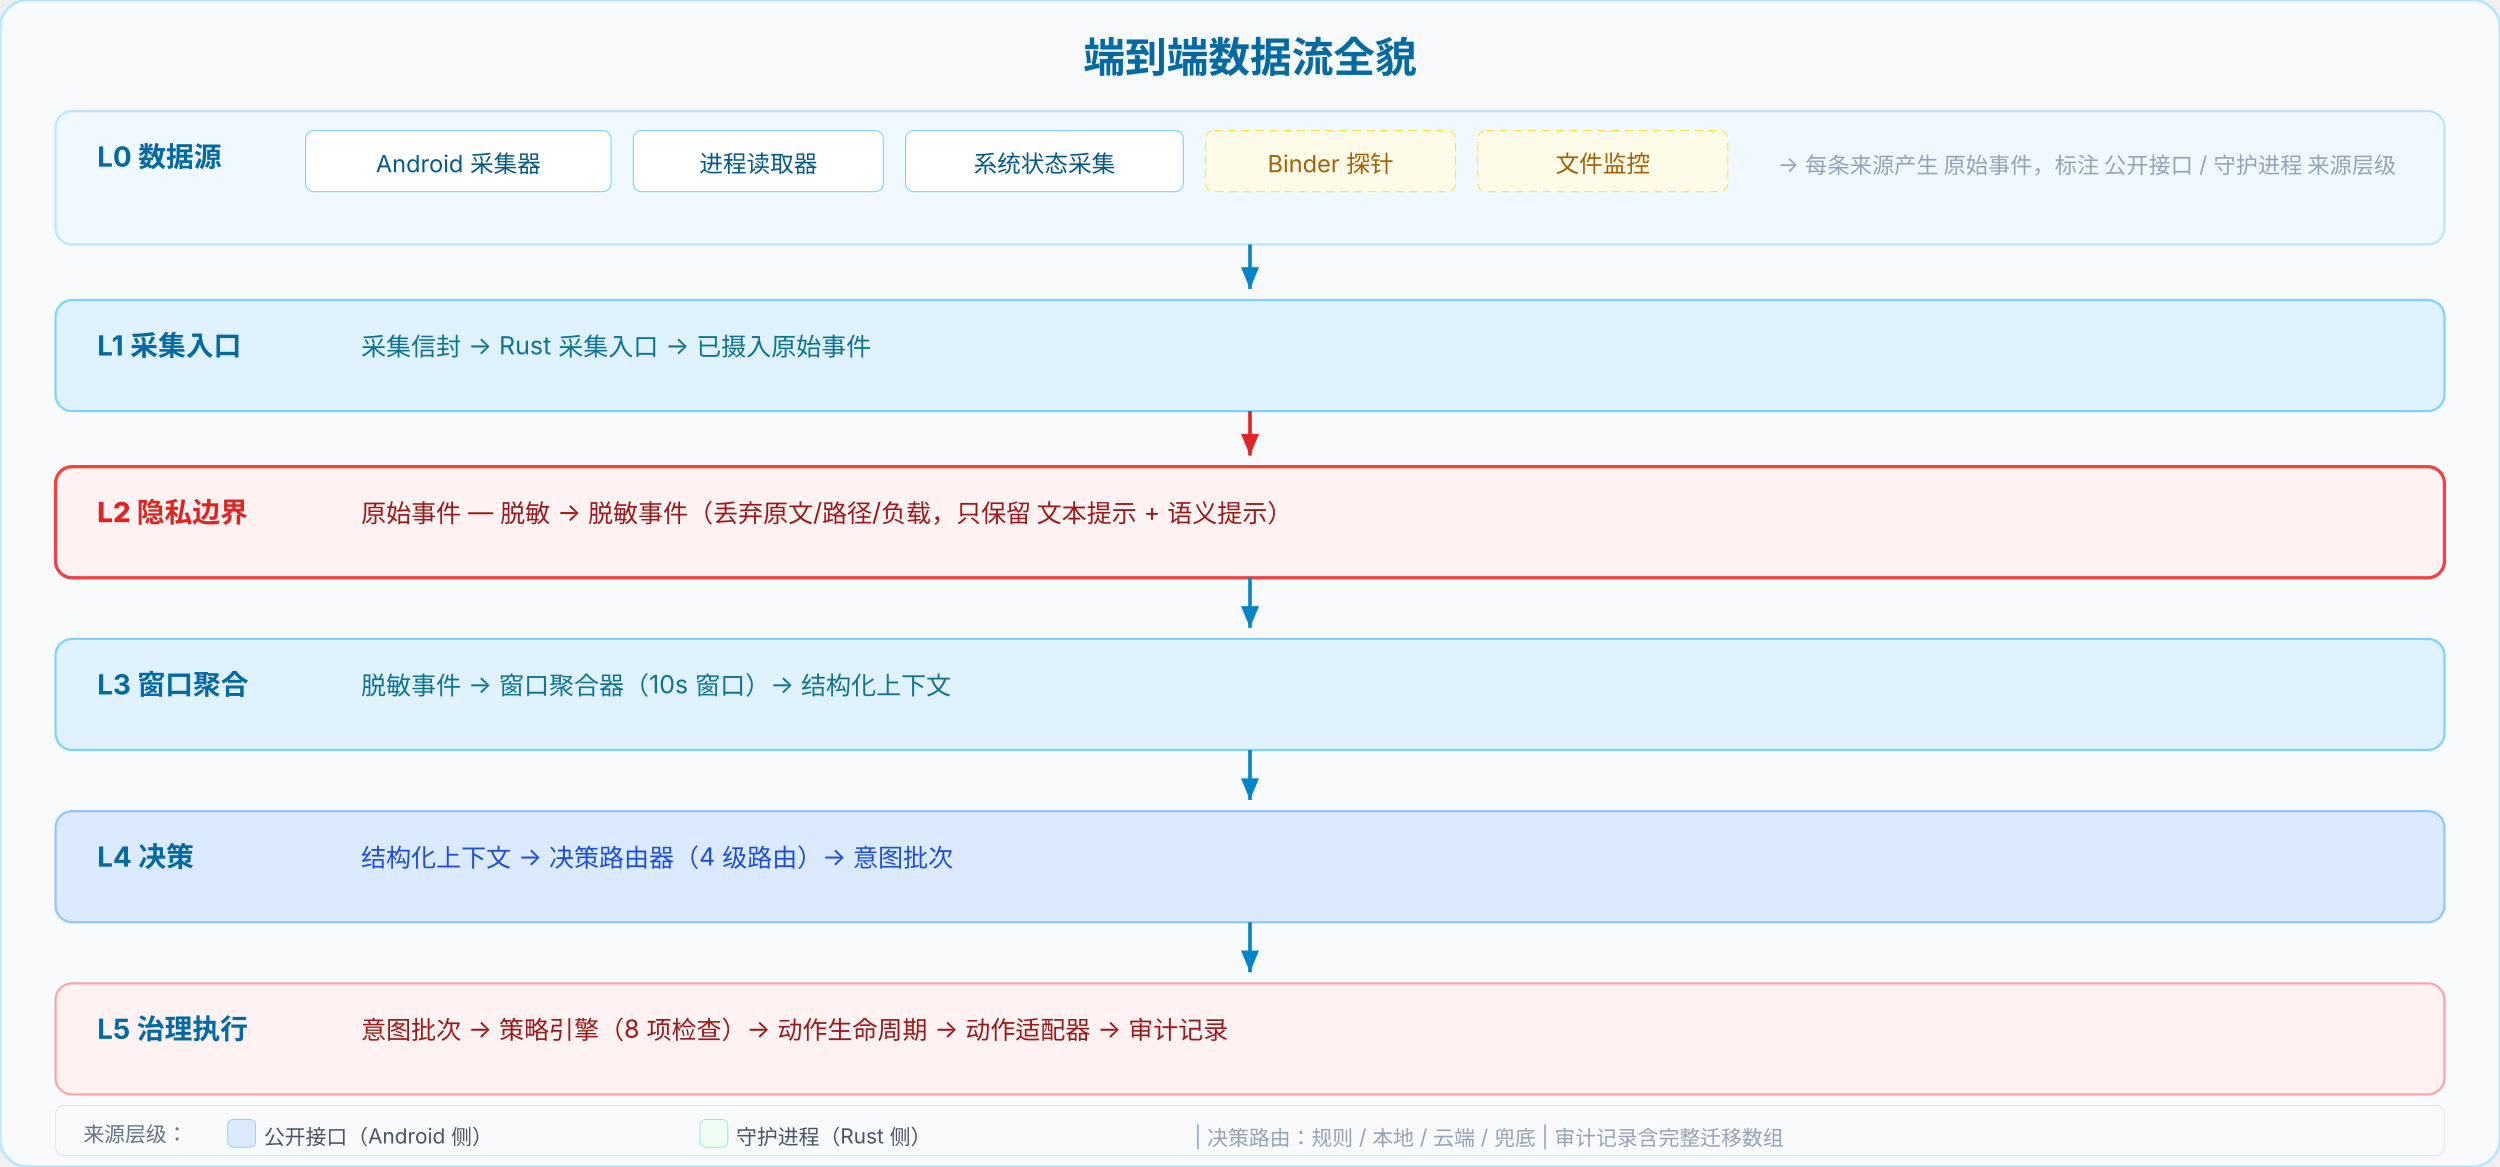
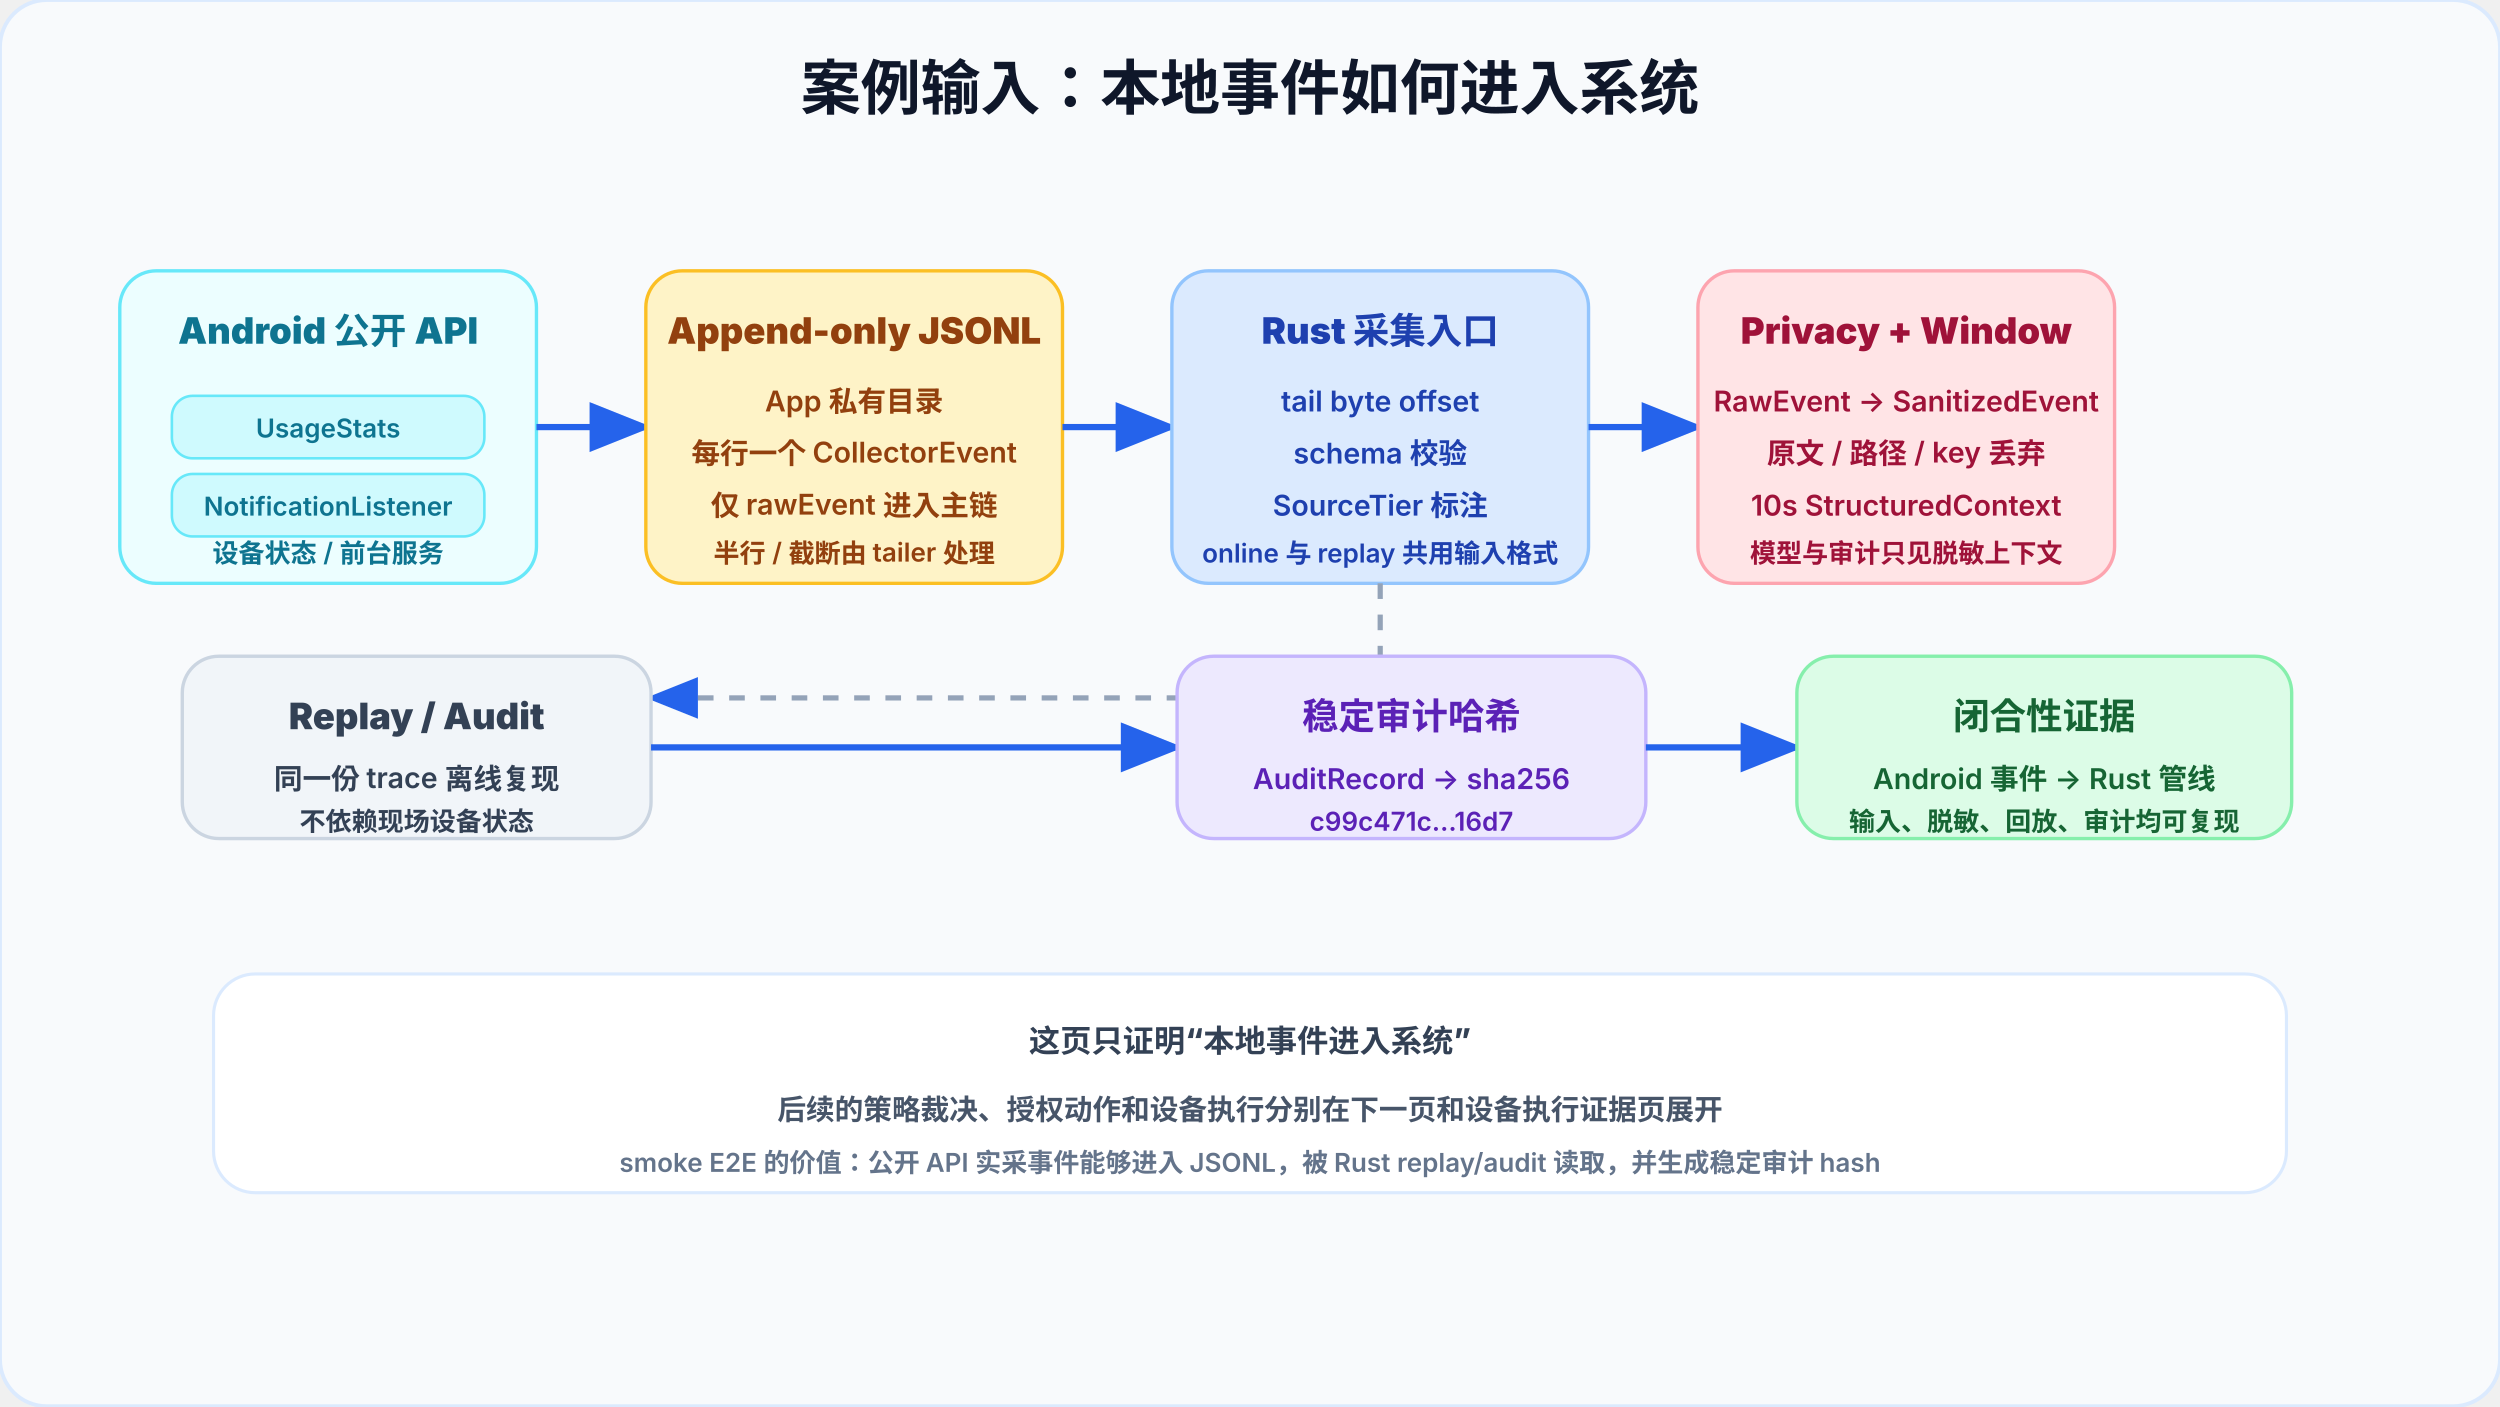
- <svg xmlns="http://www.w3.org/2000/svg" viewBox="0 0 900 420" font-family="system-ui, -apple-system, sans-serif">
+ <svg xmlns="http://www.w3.org/2000/svg" viewBox="0 0 960 540">
  <defs>
-     <marker id="arrow" markerWidth="6" markerHeight="5" refX="6" refY="2.5" orient="auto">
-       <path d="M0,0 L6,2.5 L0,5 Z" fill="#0284c7" />
+     <marker id="arrow" markerWidth="10" markerHeight="8" refX="9" refY="4" orient="auto" markerUnits="strokeWidth">
+       <path d="M0,0 L10,4 L0,8 Z" fill="#2563eb" />
    </marker>
-     <marker id="arrow-red" markerWidth="6" markerHeight="5" refX="6" refY="2.5" orient="auto">
-       <path d="M0,0 L6,2.5 L0,5 Z" fill="#dc2626" />
-     </marker>
+     <style>
+       text {
+         font-family: system-ui, -apple-system, BlinkMacSystemFont, "Segoe UI", sans-serif;
+       }
+       .title {
+         font-size: 23px;
+         font-weight: 850;
+         fill: #0f172a;
+       }
+       .step {
+         font-size: 14px;
+         font-weight: 850;
+       }
+       .sub {
+         font-size: 11px;
+         font-weight: 600;
+       }
+       .tiny {
+         font-size: 10px;
+         font-weight: 600;
+       }
+       .label {
+         font-size: 12px;
+         font-weight: 800;
+         fill: #334155;
+       }
+       .box {
+         stroke-width: 1.3;
+       }
+     </style>
  </defs>
-   <rect width="900" height="420" rx="10" fill="#f8fafc" stroke="#bae6fd" stroke-width="1" />
-   <text x="450" y="26" text-anchor="middle" font-size="15" font-weight="700" fill="#0369a1">端到端数据流全貌</text>
-   <rect x="20" y="40" width="860" height="48" rx="6" fill="#f0f9ff" stroke="#bae6fd" stroke-width="0.8" />
-   <text x="35" y="60" font-size="10" font-weight="700" fill="#0369a1">L0 数据源</text>
-   <rect x="110" y="47" width="110" height="22" rx="3" fill="#fff" stroke="#7dd3fc" stroke-width="0.4" />
-   <text x="165" y="62" text-anchor="middle" font-size="8.5" fill="#075985">Android 采集器</text>
-   <rect x="228" y="47" width="90" height="22" rx="3" fill="#fff" stroke="#7dd3fc" stroke-width="0.4" />
-   <text x="273" y="62" text-anchor="middle" font-size="8.5" fill="#075985">进程读取器</text>
-   <rect x="326" y="47" width="100" height="22" rx="3" fill="#fff" stroke="#7dd3fc" stroke-width="0.4" />
-   <text x="376" y="62" text-anchor="middle" font-size="8.5" fill="#075985">系统状态采集</text>
-   <rect x="434" y="47" width="90" height="22" rx="3" fill="#fefce8" stroke="#fde047" stroke-width="0.4" stroke-dasharray="3,2" />
-   <text x="479" y="62" text-anchor="middle" font-size="8.5" fill="#a16207">Binder 探针</text>
-   <rect x="532" y="47" width="90" height="22" rx="3" fill="#fefce8" stroke="#fde047" stroke-width="0.4" stroke-dasharray="3,2" />
-   <text x="577" y="62" text-anchor="middle" font-size="8.5" fill="#a16207">文件监控</text>
-   <text x="640" y="62" font-size="8" fill="#94a3b8">→ 每条来源产生 原始事件，标注 公开接口 / 守护进程 来源层级</text>
-   <line x1="450" y1="88" x2="450" y2="104" stroke="#0284c7" stroke-width="1.3" marker-end="url(#arrow)" />
-   <rect x="20" y="108" width="860" height="40" rx="6" fill="#e0f2fe" stroke="#7dd3fc" stroke-width="0.8" />
-   <text x="35" y="128" font-size="10" font-weight="700" fill="#0369a1">L1 采集入口</text>
-   <text x="130" y="128" font-size="9" fill="#0e7490">采集信封 → Rust 采集入口 → 已摄入原始事件</text>
-   <line x1="450" y1="148" x2="450" y2="164" stroke="#dc2626" stroke-width="1.3" marker-end="url(#arrow-red)" />
-   <rect x="20" y="168" width="860" height="40" rx="6" fill="#fef2f2" stroke="#ef4444" stroke-width="1.2" />
-   <text x="35" y="188" font-size="10" font-weight="800" fill="#dc2626">L2 隐私边界</text>
-   <text x="130" y="188" font-size="9" fill="#991b1b">原始事件 — 脱敏 → 脱敏事件（丢弃原文/路径/负载，只保留 文本提示 + 语义提示）</text>
-   <line x1="450" y1="208" x2="450" y2="226" stroke="#0284c7" stroke-width="1.3" marker-end="url(#arrow)" />
-   <rect x="20" y="230" width="860" height="40" rx="6" fill="#e0f2fe" stroke="#7dd3fc" stroke-width="0.8" />
-   <text x="35" y="250" font-size="10" font-weight="700" fill="#0369a1">L3 窗口聚合</text>
-   <text x="130" y="250" font-size="9" fill="#0e7490">脱敏事件 → 窗口聚合器（10s 窗口）→ 结构化上下文</text>
-   <line x1="450" y1="270" x2="450" y2="288" stroke="#0284c7" stroke-width="1.3" marker-end="url(#arrow)" />
-   <rect x="20" y="292" width="860" height="40" rx="6" fill="#dbeafe" stroke="#93c5fd" stroke-width="0.8" />
-   <text x="35" y="312" font-size="10" font-weight="700" fill="#0369a1">L4 决策</text>
-   <text x="130" y="312" font-size="9" fill="#1d4ed8">结构化上下文 → 决策路由器（4 级路由）→ 意图批次</text>
-   <line x1="450" y1="332" x2="450" y2="350" stroke="#0284c7" stroke-width="1.3" marker-end="url(#arrow)" />
-   <rect x="20" y="354" width="860" height="40" rx="6" fill="#fef2f2" stroke="#fca5a5" stroke-width="0.8" />
-   <text x="35" y="374" font-size="10" font-weight="700" fill="#0369a1">L5 治理执行</text>
-   <text x="130" y="374" font-size="9" fill="#991b1b">意图批次 → 策略引擎（8 项检查）→ 动作生命周期 → 动作适配器 → 审计记录</text>
-   <rect x="20" y="398" width="860" height="18" rx="3" fill="#f8fafc" stroke="#e2e8f0" stroke-width="0.4" />
-   <text x="30" y="411" font-size="7.5" fill="#64748b">来源层级：</text>
-   <rect x="82" y="403" width="10" height="10" rx="2" fill="#dbeafe" stroke="#93c5fd" stroke-width="0.3" />
-   <text x="95" y="412" font-size="7.5" fill="#475569">公开接口（Android 侧）</text>
-   <rect x="252" y="403" width="10" height="10" rx="2" fill="#f0fdf4" stroke="#86efac" stroke-width="0.3" />
-   <text x="265" y="412" font-size="7.5" fill="#475569">守护进程（Rust 侧）</text>
-   <text x="430" y="412" font-size="7.5" fill="#94a3b8">| 决策路由：规则 / 本地 / 云端 / 兜底 | 审计记录含完整迁移数组</text>
+   <rect width="960" height="540" rx="18" fill="#f8fafc" stroke="#dbeafe" stroke-width="1.5" />
+   <text x="480" y="42" text-anchor="middle" class="title">案例输入：本地事件如何进入系统</text>
+   <rect x="46" y="104" width="160" height="120" rx="14" fill="#ecfeff" stroke="#67e8f9" class="box" />
+   <text x="126" y="132" text-anchor="middle" class="step" fill="#0e7490">Android 公开 API</text>
+   <rect x="66" y="152" width="120" height="24" rx="8" fill="#cffafe" stroke="#67e8f9" />
+   <text x="126" y="168" text-anchor="middle" class="tiny" fill="#0e7490">UsageStats</text>
+   <rect x="66" y="182" width="120" height="24" rx="8" fill="#cffafe" stroke="#67e8f9" />
+   <text x="126" y="198" text-anchor="middle" class="tiny" fill="#0e7490">NotificationListener</text>
+   <text x="126" y="216" text-anchor="middle" class="tiny" fill="#0e7490">设备状态 / 前台服务</text>
+   <line x1="206" y1="164" x2="248" y2="164" stroke="#2563eb" stroke-width="2.4" marker-end="url(#arrow)" />
+   <rect x="248" y="104" width="160" height="120" rx="14" fill="#fef3c7" stroke="#fbbf24" class="box" />
+   <text x="328" y="132" text-anchor="middle" class="step" fill="#92400e">Append-only JSONL</text>
+   <text x="328" y="158" text-anchor="middle" class="sub" fill="#92400e">App 私有目录</text>
+   <text x="328" y="178" text-anchor="middle" class="sub" fill="#92400e">每行一个 CollectorEvent</text>
+   <text x="328" y="198" text-anchor="middle" class="sub" fill="#92400e">仅 rawEvent 进入主链</text>
+   <text x="328" y="216" text-anchor="middle" class="tiny" fill="#92400e">半行 / 截断由 tailer 处理</text>
+   <line x1="408" y1="164" x2="450" y2="164" stroke="#2563eb" stroke-width="2.4" marker-end="url(#arrow)" />
+   <rect x="450" y="104" width="160" height="120" rx="14" fill="#dbeafe" stroke="#93c5fd" class="box" />
+   <text x="530" y="132" text-anchor="middle" class="step" fill="#1e40af">Rust 采集入口</text>
+   <text x="530" y="158" text-anchor="middle" class="sub" fill="#1e40af">tail byte offset</text>
+   <text x="530" y="178" text-anchor="middle" class="sub" fill="#1e40af">schema 校验</text>
+   <text x="530" y="198" text-anchor="middle" class="sub" fill="#1e40af">SourceTier 标注</text>
+   <text x="530" y="216" text-anchor="middle" class="tiny" fill="#1e40af">online 与 replay 共用输入格式</text>
+   <line x1="610" y1="164" x2="652" y2="164" stroke="#2563eb" stroke-width="2.4" marker-end="url(#arrow)" />
+   <rect x="652" y="104" width="160" height="120" rx="14" fill="#ffe4e6" stroke="#fda4af" class="box" />
+   <text x="732" y="132" text-anchor="middle" class="step" fill="#9f1239">Privacy + Window</text>
+   <text x="732" y="158" text-anchor="middle" class="sub" fill="#9f1239">RawEvent → SanitizedEvent</text>
+   <text x="732" y="178" text-anchor="middle" class="sub" fill="#9f1239">原文 / 路径 / key 丢弃</text>
+   <text x="732" y="198" text-anchor="middle" class="sub" fill="#9f1239">10s StructuredContext</text>
+   <text x="732" y="216" text-anchor="middle" class="tiny" fill="#9f1239">模型与审计只见脱敏上下文</text>
+   <path d="M530,224 L530,268 L250,268" fill="none" stroke="#94a3b8" stroke-width="2" stroke-dasharray="6 6" marker-end="url(#arrow)" />
+   <rect x="70" y="252" width="180" height="70" rx="14" fill="#f1f5f9" stroke="#cbd5e1" class="box" />
+   <text x="160" y="280" text-anchor="middle" class="step" fill="#334155">Replay / Audit</text>
+   <text x="160" y="303" text-anchor="middle" class="sub" fill="#334155">同一份 trace 离线复现</text>
+   <text x="160" y="319" text-anchor="middle" class="tiny" fill="#334155">不依赖现场设备状态</text>
+   <line x1="250" y1="287" x2="452" y2="287" stroke="#2563eb" stroke-width="2.4" marker-end="url(#arrow)" />
+   <rect x="452" y="252" width="180" height="70" rx="14" fill="#ede9fe" stroke="#c4b5fd" class="box" />
+   <text x="542" y="280" text-anchor="middle" class="step" fill="#5b21b6">稳定审计哈希</text>
+   <text x="542" y="303" text-anchor="middle" class="sub" fill="#5b21b6">AuditRecord → sha256</text>
+   <text x="542" y="319" text-anchor="middle" class="tiny" fill="#5b21b6">c99c471c…16d7</text>
+   <line x1="632" y1="287" x2="690" y2="287" stroke="#2563eb" stroke-width="2.4" marker-end="url(#arrow)" />
+   <rect x="690" y="252" width="190" height="70" rx="14" fill="#dcfce7" stroke="#86efac" class="box" />
+   <text x="785" y="280" text-anchor="middle" class="step" fill="#166534">闭合性证据</text>
+   <text x="785" y="303" text-anchor="middle" class="sub" fill="#166534">Android 事件 → Rust 管线</text>
+   <text x="785" y="319" text-anchor="middle" class="tiny" fill="#166534">输入、脱敏、回放、审计均可复现</text>
+   <rect x="82" y="374" width="796" height="84" rx="16" fill="#ffffff" stroke="#dbeafe" stroke-width="1.2" />
+   <text x="480" y="404" text-anchor="middle" class="label">这页只证明“本地事件进入系统”</text>
+   <text x="480" y="430" text-anchor="middle" class="sub" fill="#475569">后续的策略裁决、授权动作和设备执行分别在下一页和设备执行证据页展开</text>
+   <text x="480" y="450" text-anchor="middle" class="tiny" fill="#64748b">smoke E2E 的价值：公开 API 实采事件能够进入 JSONL，被 Rust replay/audit 读取，并生成稳定审计 hash</text>
</svg>
